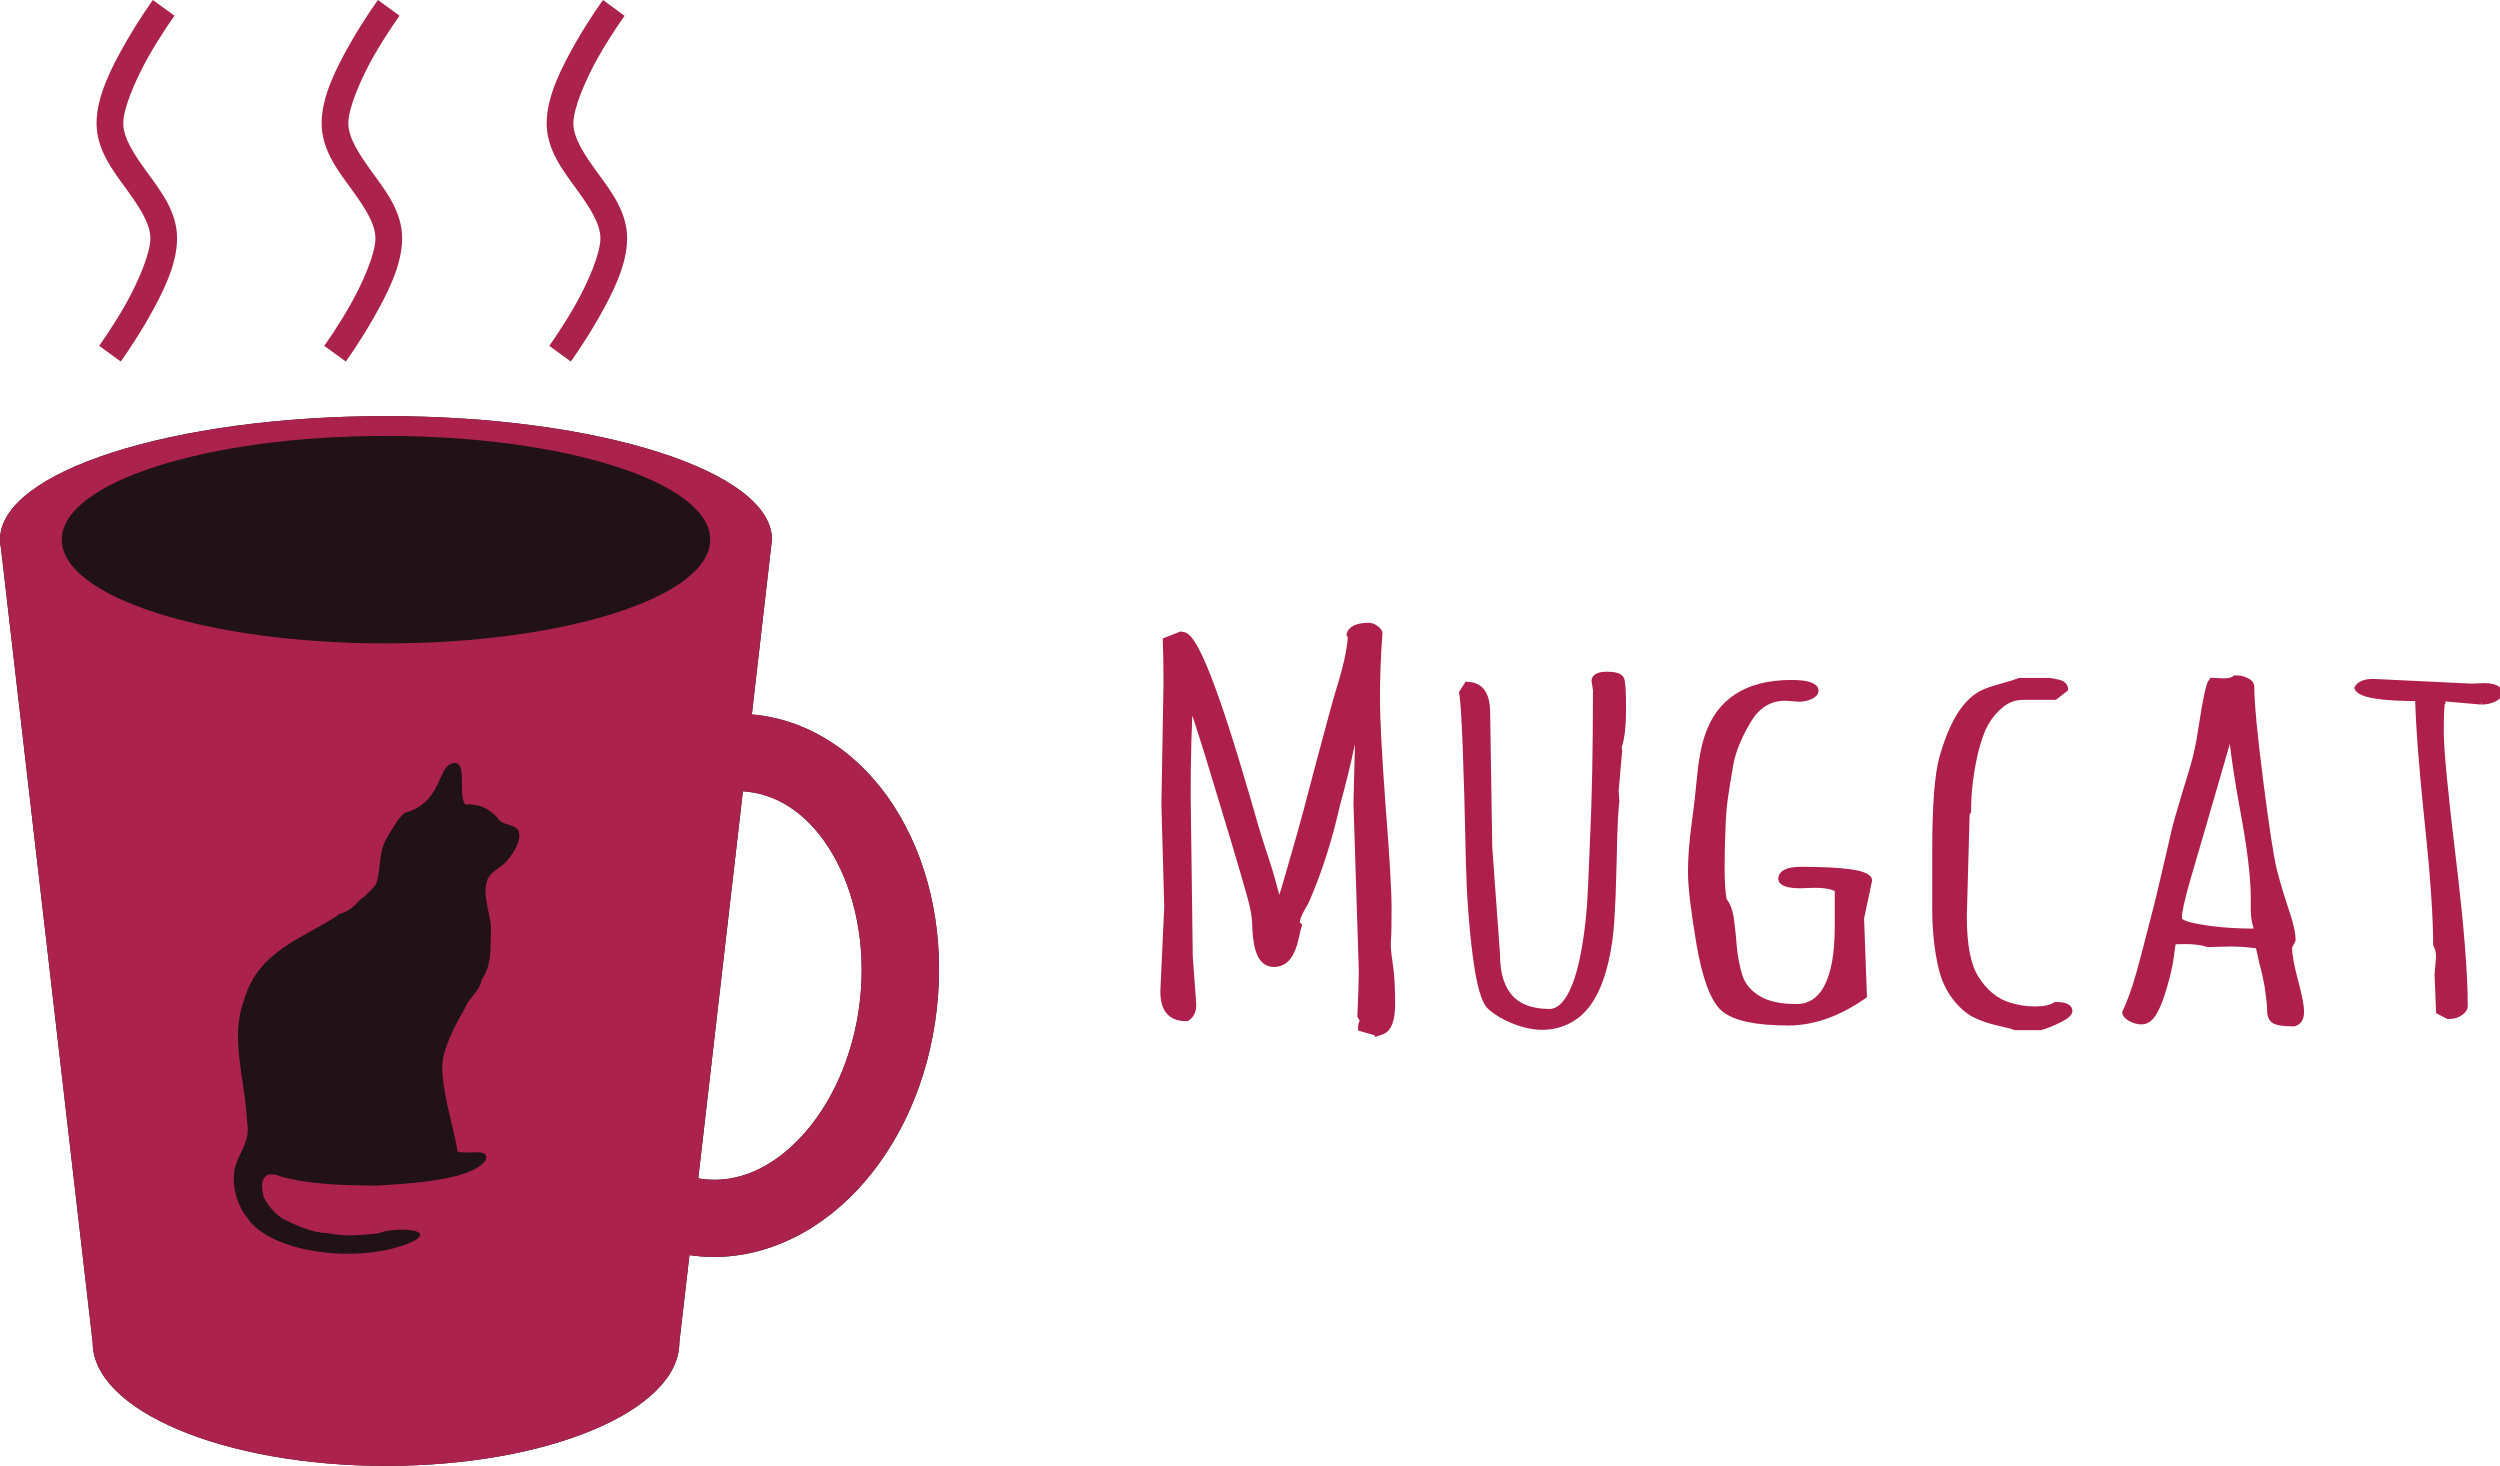
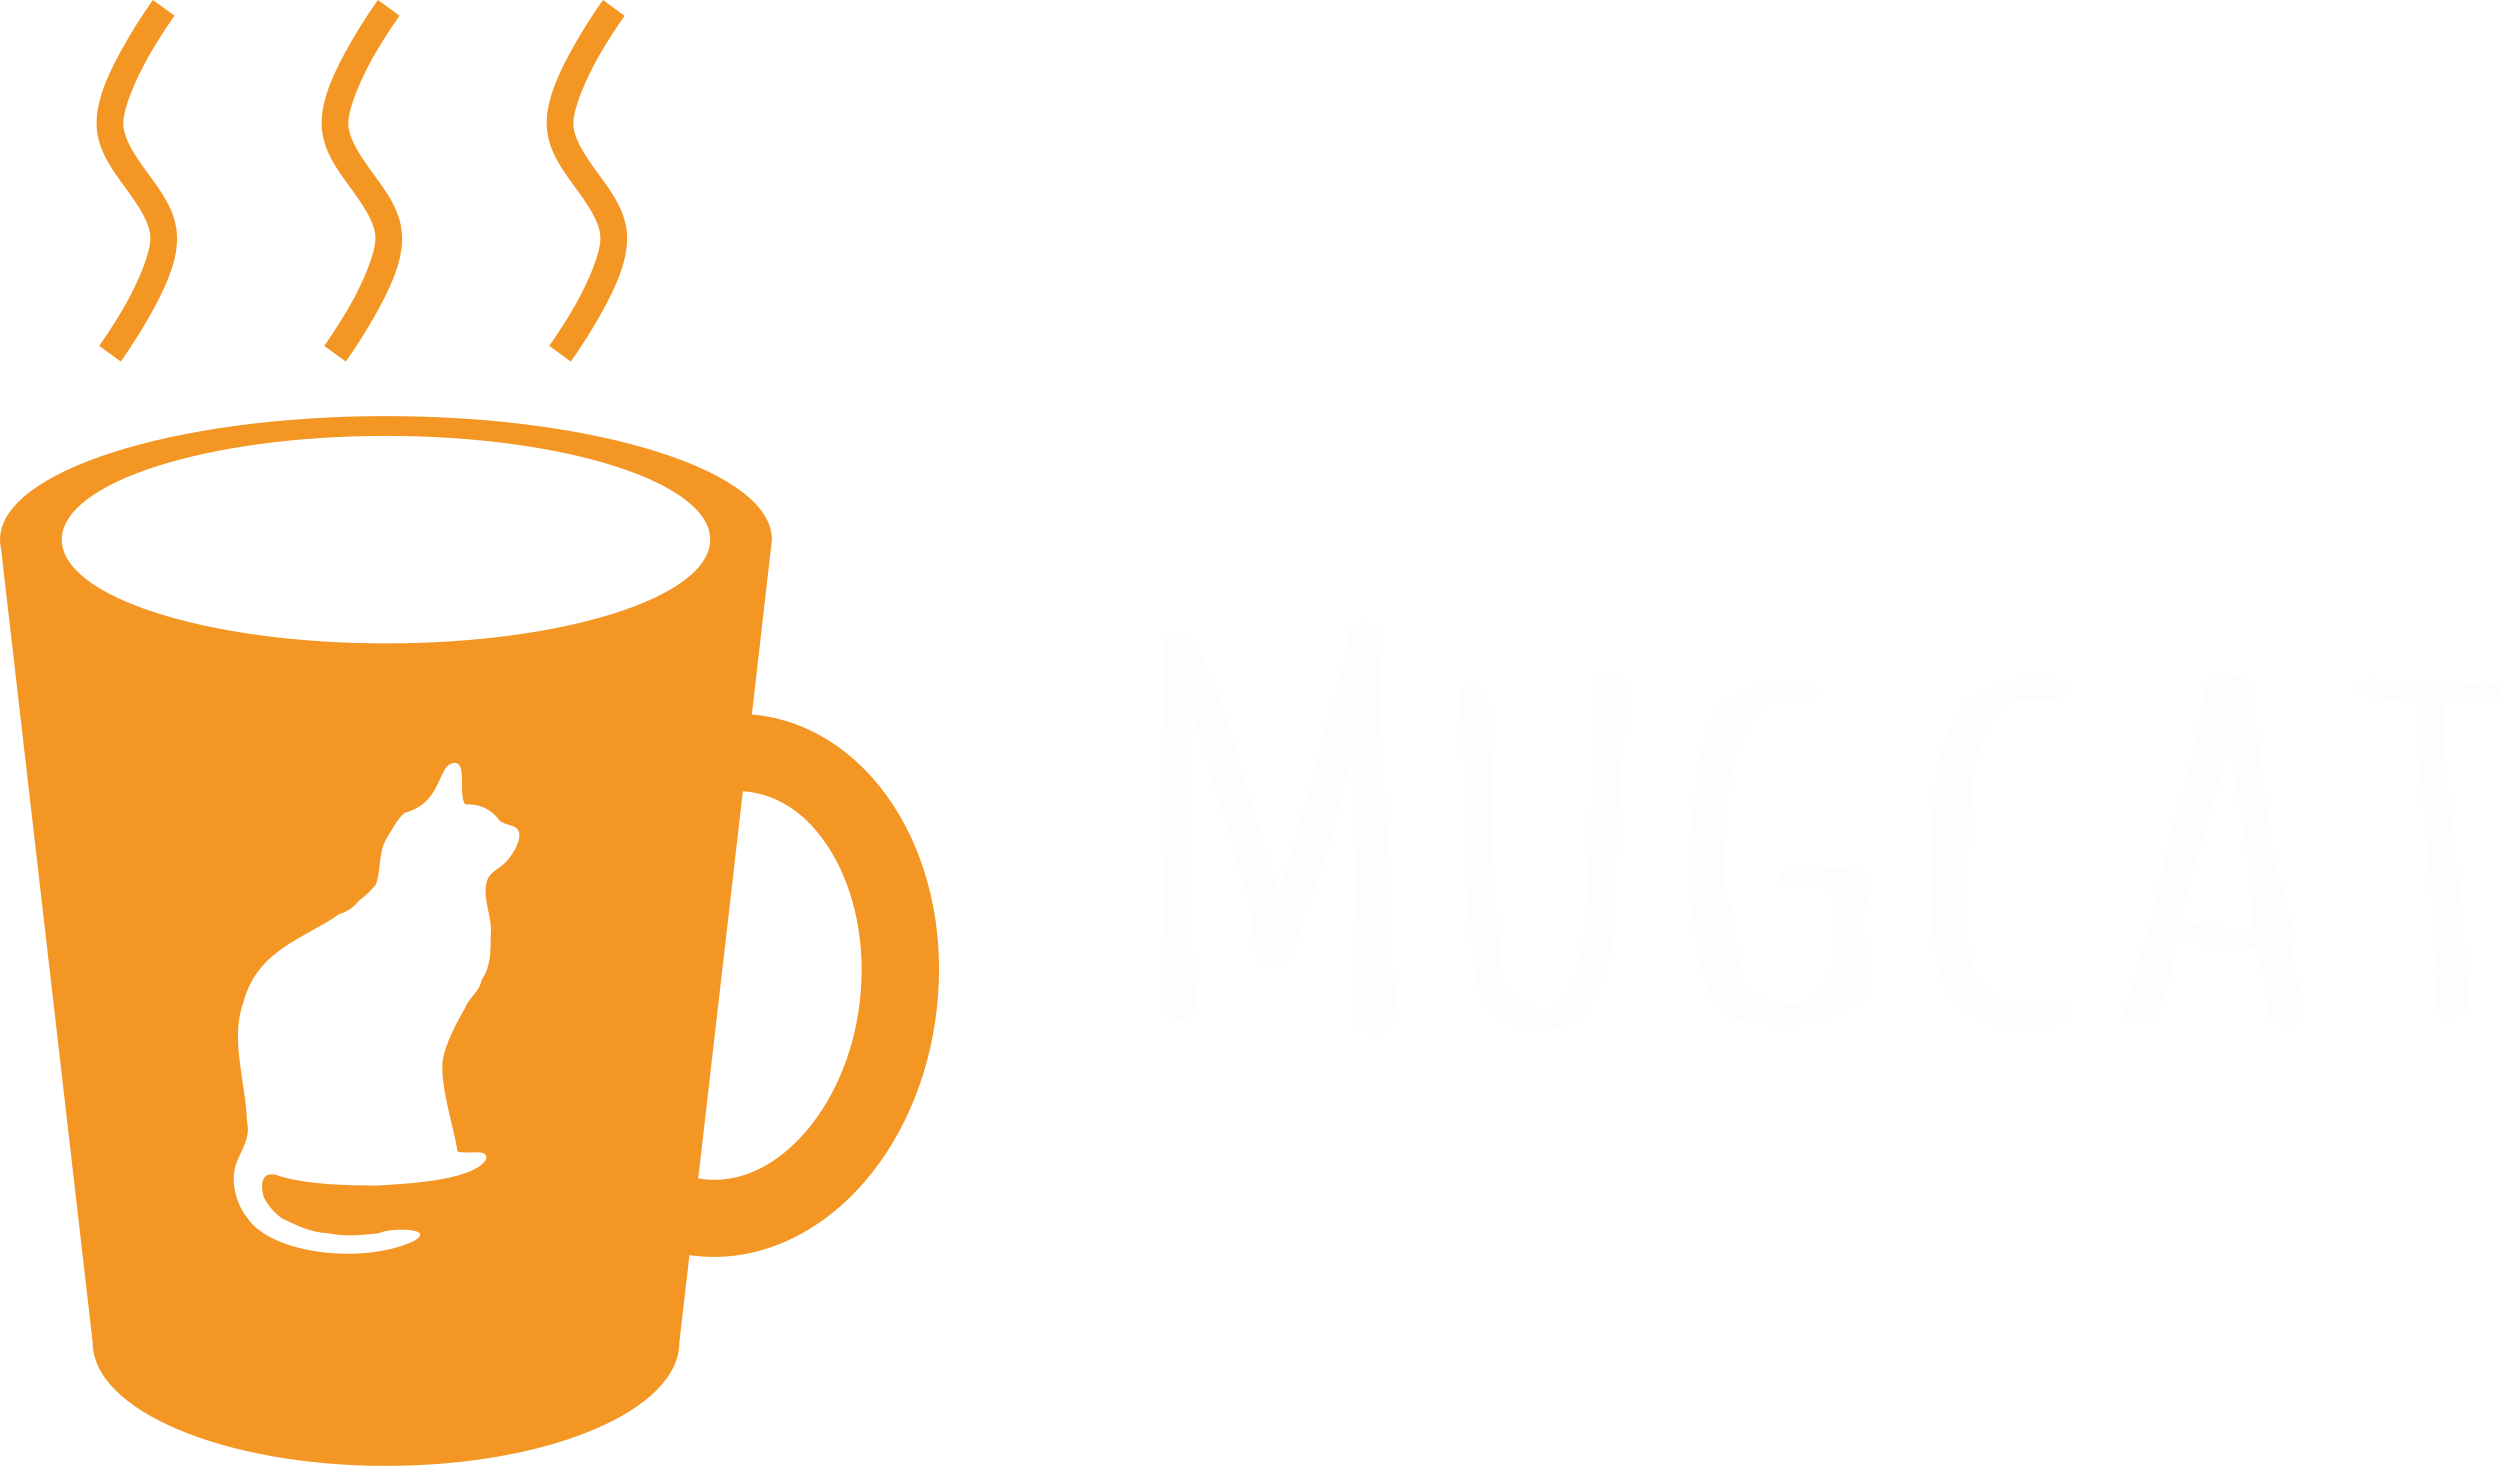
<svg xmlns="http://www.w3.org/2000/svg" width="172.261" height="101.007" viewBox="0 0 45.577 26.725" version="1.1" id="svg8">
  <defs id="defs2">
    <filter style="color-interpolation-filters:sRGB" id="filter909" x="-0.002" width="1.004" y="-0.004" height="1.009">
      <feGaussianBlur stdDeviation="0.02" id="feGaussianBlur911" />
    </filter>
  </defs>
-   <path id="path3481" style="fill:#211218;fill-opacity:1;fill-rule:evenodd;stroke:none;stroke-width:0.353" d="m 7.036,7.586 c -3.886,0 -7.036,1.008 -7.036,2.252 0,0.054 0.006,0.108 0.018,0.162 L 1.689,24.473 c 0,1.244 2.394,2.252 5.348,2.252 2.954,0 5.349,-1.008 5.348,-2.252 l 0.184,-1.591 c 0.035,0.006 0.07,0.01 0.106,0.014 1.123,0.126 2.185,-0.38 2.959,-1.208 0.773,-0.827 1.296,-1.981 1.444,-3.29 0.148,-1.31 -0.106,-2.552 -0.676,-3.529 -0.57,-0.978 -1.493,-1.709 -2.616,-1.836 -0.027,-0.003 -0.053,-0.005 -0.079,-0.008 L 14.073,9.837 C 14.073,8.593 10.923,7.586 7.036,7.586 Z m 6.508,6.84 c 0.028,0.002 0.055,0.003 0.083,0.007 0.615,0.069 1.16,0.462 1.557,1.145 0.397,0.682 0.61,1.635 0.494,2.663 -0.115,1.028 -0.534,1.911 -1.074,2.487 -0.538,0.576 -1.157,0.84 -1.773,0.77 -0.033,-0.004 -0.068,-0.009 -0.101,-0.015 z" />
-   <path d="m 7.036,7.586 c -3.886,0 -7.036,1.008 -7.036,2.252 0,0.054 0.006,0.108 0.018,0.162 L 1.689,24.473 c 0,1.244 2.394,2.252 5.348,2.252 2.954,0 5.349,-1.008 5.348,-2.252 l 0.184,-1.591 c 0.035,0.006 0.07,0.01 0.106,0.014 1.123,0.126 2.185,-0.38 2.959,-1.208 0.773,-0.827 1.296,-1.981 1.444,-3.29 0.148,-1.31 -0.106,-2.552 -0.676,-3.529 -0.57,-0.978 -1.493,-1.709 -2.616,-1.836 -0.027,-0.003 -0.053,-0.005 -0.079,-0.008 L 14.073,9.837 C 14.073,8.593 10.923,7.586 7.036,7.586 Z m 0,0.361 c 3.264,0 5.911,0.846 5.911,1.891 8.56e-4,1.045 -2.645,1.892 -5.911,1.892 -3.264,0 -5.911,-0.847 -5.91,-1.892 0,-1.045 2.646,-1.891 5.91,-1.891 z m 1.239,5.962 c 0.257,-0.025 0.065,0.583 0.208,0.758 0.264,-0.017 0.45,0.089 0.586,0.241 0.081,0.162 0.346,0.098 0.392,0.262 0.039,0.149 -0.09,0.374 -0.214,0.518 -0.109,0.134 -0.269,0.176 -0.35,0.323 -0.125,0.283 0.043,0.622 0.054,0.918 -0.017,0.315 0.028,0.658 -0.172,0.935 -0.03,0.207 -0.232,0.324 -0.303,0.518 -0.164,0.279 -0.423,0.764 -0.413,1.077 0.003,0.49 0.2,1.057 0.279,1.533 0.186,0.067 0.574,-0.073 0.518,0.147 -0.248,0.423 -1.708,0.449 -1.989,0.476 -0.584,-0.007 -1.185,-0.011 -1.751,-0.165 -0.334,-0.14 -0.391,0.102 -0.309,0.383 0.079,0.153 0.191,0.282 0.34,0.385 0.255,0.121 0.523,0.255 0.822,0.264 0.323,0.065 0.594,0.039 0.934,0.002 0.207,-0.109 1.086,-0.098 0.617,0.152 C 6.577,23.061 4.932,22.852 4.505,22.199 4.324,21.97 4.234,21.656 4.269,21.375 4.305,21.047 4.582,20.834 4.505,20.46 4.468,19.669 4.194,18.941 4.438,18.268 4.695,17.306 5.562,17.106 6.192,16.662 c 0.151,-0.039 0.262,-0.136 0.362,-0.25 0.118,-0.085 0.221,-0.188 0.3,-0.289 0.091,-0.255 0.043,-0.575 0.188,-0.828 0.1,-0.162 0.186,-0.342 0.331,-0.475 0.659,-0.171 0.605,-0.791 0.845,-0.896 0.021,-0.007 0.04,-0.013 0.058,-0.014 z m 5.268,0.517 c 0.028,0.002 0.055,0.003 0.083,0.007 0.615,0.069 1.16,0.462 1.557,1.145 0.397,0.682 0.61,1.635 0.494,2.663 -0.115,1.028 -0.534,1.911 -1.074,2.487 -0.538,0.576 -1.157,0.84 -1.773,0.77 -0.033,-0.004 -0.068,-0.009 -0.101,-0.015 z" style="fill:#ab224d;fill-opacity:1;fill-rule:evenodd;stroke:none;stroke-width:0.353" id="path882" />
-   <path d="m 2.787,4.974e-6 c 0,0 -0.252,0.346 -0.504,0.79 C 2.029,1.235 1.76,1.762 1.76,2.245 c 0,0.483 0.292,0.857 0.537,1.194 0.245,0.336 0.444,0.636 0.444,0.907 0,0.272 -0.221,0.796 -0.458,1.214 -0.238,0.418 -0.476,0.745 -0.476,0.745 l 0.394,0.286 c 0,0 0.252,-0.346 0.505,-0.79 0.253,-0.444 0.522,-0.971 0.522,-1.454 0,-0.483 -0.292,-0.857 -0.537,-1.193 -0.245,-0.337 -0.444,-0.636 -0.444,-0.907 0,-0.272 0.222,-0.795 0.459,-1.214 C 2.943,0.614 3.181,0.287 3.181,0.287 Z m 4.103,0 c 0,0 -0.252,0.346 -0.505,0.79 C 6.132,1.235 5.863,1.762 5.863,2.245 c 0,0.483 0.292,0.857 0.537,1.194 0.245,0.336 0.444,0.636 0.444,0.907 0,0.272 -0.222,0.796 -0.459,1.214 -0.237,0.418 -0.475,0.745 -0.475,0.745 l 0.394,0.286 c 0,0 0.252,-0.346 0.504,-0.79 0.254,-0.444 0.523,-0.971 0.523,-1.454 0,-0.483 -0.292,-0.857 -0.537,-1.193 C 6.549,2.815 6.35,2.516 6.35,2.245 c 0,-0.272 0.221,-0.795 0.458,-1.214 0.238,-0.417 0.476,-0.744 0.476,-0.744 z m 4.103,0 c 0,0 -0.253,0.346 -0.505,0.79 C 10.235,1.235 9.966,1.762 9.966,2.245 c 0,0.483 0.292,0.857 0.537,1.194 0.245,0.336 0.443,0.636 0.443,0.907 0,0.272 -0.221,0.796 -0.458,1.214 -0.238,0.418 -0.475,0.745 -0.475,0.745 l 0.393,0.286 c 0,0 0.252,-0.346 0.505,-0.79 0.253,-0.444 0.522,-0.971 0.522,-1.454 0,-0.483 -0.291,-0.857 -0.536,-1.193 -0.246,-0.337 -0.444,-0.636 -0.444,-0.907 0,-0.272 0.221,-0.795 0.458,-1.214 0.237,-0.417 0.476,-0.744 0.476,-0.744 z" style="fill:#ab224d;fill-opacity:1;fill-rule:evenodd;stroke:none;stroke-width:0.353" id="path884">
+   <path d="m 7.036,7.586 c -3.886,0 -7.036,1.008 -7.036,2.252 0,0.054 0.006,0.108 0.018,0.162 L 1.689,24.473 c 0,1.244 2.394,2.252 5.348,2.252 2.954,0 5.349,-1.008 5.348,-2.252 l 0.184,-1.591 c 0.035,0.006 0.07,0.01 0.106,0.014 1.123,0.126 2.185,-0.38 2.959,-1.208 0.773,-0.827 1.296,-1.981 1.444,-3.29 0.148,-1.31 -0.106,-2.552 -0.676,-3.529 -0.57,-0.978 -1.493,-1.709 -2.616,-1.836 -0.027,-0.003 -0.053,-0.005 -0.079,-0.008 L 14.073,9.837 C 14.073,8.593 10.923,7.586 7.036,7.586 Z m 0,0.361 c 3.264,0 5.911,0.846 5.911,1.891 8.56e-4,1.045 -2.645,1.892 -5.911,1.892 -3.264,0 -5.911,-0.847 -5.91,-1.892 0,-1.045 2.646,-1.891 5.91,-1.891 z m 1.239,5.962 c 0.257,-0.025 0.065,0.583 0.208,0.758 0.264,-0.017 0.45,0.089 0.586,0.241 0.081,0.162 0.346,0.098 0.392,0.262 0.039,0.149 -0.09,0.374 -0.214,0.518 -0.109,0.134 -0.269,0.176 -0.35,0.323 -0.125,0.283 0.043,0.622 0.054,0.918 -0.017,0.315 0.028,0.658 -0.172,0.935 -0.03,0.207 -0.232,0.324 -0.303,0.518 -0.164,0.279 -0.423,0.764 -0.413,1.077 0.003,0.49 0.2,1.057 0.279,1.533 0.186,0.067 0.574,-0.073 0.518,0.147 -0.248,0.423 -1.708,0.449 -1.989,0.476 -0.584,-0.007 -1.185,-0.011 -1.751,-0.165 -0.334,-0.14 -0.391,0.102 -0.309,0.383 0.079,0.153 0.191,0.282 0.34,0.385 0.255,0.121 0.523,0.255 0.822,0.264 0.323,0.065 0.594,0.039 0.934,0.002 0.207,-0.109 1.086,-0.098 0.617,0.152 C 6.577,23.061 4.932,22.852 4.505,22.199 4.324,21.97 4.234,21.656 4.269,21.375 4.305,21.047 4.582,20.834 4.505,20.46 4.468,19.669 4.194,18.941 4.438,18.268 4.695,17.306 5.562,17.106 6.192,16.662 c 0.151,-0.039 0.262,-0.136 0.362,-0.25 0.118,-0.085 0.221,-0.188 0.3,-0.289 0.091,-0.255 0.043,-0.575 0.188,-0.828 0.1,-0.162 0.186,-0.342 0.331,-0.475 0.659,-0.171 0.605,-0.791 0.845,-0.896 0.021,-0.007 0.04,-0.013 0.058,-0.014 z m 5.268,0.517 c 0.028,0.002 0.055,0.003 0.083,0.007 0.615,0.069 1.16,0.462 1.557,1.145 0.397,0.682 0.61,1.635 0.494,2.663 -0.115,1.028 -0.534,1.911 -1.074,2.487 -0.538,0.576 -1.157,0.84 -1.773,0.77 -0.033,-0.004 -0.068,-0.009 -0.101,-0.015 z" style="fill:#f49624;fill-opacity:1;fill-rule:evenodd;stroke:none;stroke-width:0.353" id="path882" />
+   <path d="m 2.787,4.974e-6 c 0,0 -0.252,0.346 -0.504,0.79 C 2.029,1.235 1.76,1.762 1.76,2.245 c 0,0.483 0.292,0.857 0.537,1.194 0.245,0.336 0.444,0.636 0.444,0.907 0,0.272 -0.221,0.796 -0.458,1.214 -0.238,0.418 -0.476,0.745 -0.476,0.745 l 0.394,0.286 c 0,0 0.252,-0.346 0.505,-0.79 0.253,-0.444 0.522,-0.971 0.522,-1.454 0,-0.483 -0.292,-0.857 -0.537,-1.193 -0.245,-0.337 -0.444,-0.636 -0.444,-0.907 0,-0.272 0.222,-0.795 0.459,-1.214 C 2.943,0.614 3.181,0.287 3.181,0.287 Z m 4.103,0 c 0,0 -0.252,0.346 -0.505,0.79 C 6.132,1.235 5.863,1.762 5.863,2.245 c 0,0.483 0.292,0.857 0.537,1.194 0.245,0.336 0.444,0.636 0.444,0.907 0,0.272 -0.222,0.796 -0.459,1.214 -0.237,0.418 -0.475,0.745 -0.475,0.745 l 0.394,0.286 c 0,0 0.252,-0.346 0.504,-0.79 0.254,-0.444 0.523,-0.971 0.523,-1.454 0,-0.483 -0.292,-0.857 -0.537,-1.193 C 6.549,2.815 6.35,2.516 6.35,2.245 c 0,-0.272 0.221,-0.795 0.458,-1.214 0.238,-0.417 0.476,-0.744 0.476,-0.744 z m 4.103,0 c 0,0 -0.253,0.346 -0.505,0.79 C 10.235,1.235 9.966,1.762 9.966,2.245 c 0,0.483 0.292,0.857 0.537,1.194 0.245,0.336 0.443,0.636 0.443,0.907 0,0.272 -0.221,0.796 -0.458,1.214 -0.238,0.418 -0.475,0.745 -0.475,0.745 l 0.393,0.286 c 0,0 0.252,-0.346 0.505,-0.79 0.253,-0.444 0.522,-0.971 0.522,-1.454 0,-0.483 -0.291,-0.857 -0.536,-1.193 -0.246,-0.337 -0.444,-0.636 -0.444,-0.907 0,-0.272 0.221,-0.795 0.458,-1.214 0.237,-0.417 0.476,-0.744 0.476,-0.744 z" style="fill:#f49624;fill-opacity:1;fill-rule:evenodd;stroke:none;stroke-width:0.353;stroke-dasharray:none" id="path884">
    <animate attributeName="opacity" values="0 ; 1 ; 0" dur="15s" repeatCount="indefinite" />
  </path>
-   <g aria-label="Mugcat" transform="matrix(0.9580967,0,0,0.6708133,-45.75047,-76.46836)" style="font-style:normal;font-variant:normal;font-weight:normal;font-stretch:normal;font-size:1.72px;line-height:1.25;font-family:Calibri;-inkscape-font-specification:Calibri;text-align:center;letter-spacing:0px;word-spacing:0px;text-anchor:middle;fill:#ae1f4c;fill-opacity:1;stroke:#ae1f4c;stroke-width:0.187;stroke-miterlimit:4;stroke-dasharray:none;stroke-opacity:1;" id="text4529-3">
-     <path d="m 73.467,131.235 q 0.04,-0.222 0.329,-0.222 0.047,0 0.107,0.067 0.06,0.067 0.06,0.121 -0.047,0.92 -0.047,1.767 0,0.847 0.107,2.923 0.114,2.076 0.114,2.788 0,0.712 -0.013,0.887 -0.013,0.168 0.034,0.605 0.047,0.437 0.047,1.102 0,0.665 -0.202,0.759 v -0.04 l -0.054,0.054 -0.262,-0.107 v -0.04 q 0,-0.087 0.04,-0.168 l -0.054,-0.121 q 0.027,-0.82 0.027,-1.256 l -0.101,-4.522 0.027,-1.545 q 0,-0.235 -0.027,-0.658 -0.02,-0.423 -0.027,-0.564 -0.027,0.027 -0.027,0.094 -0.04,0.894 -0.39,2.714 -0.222,1.404 -0.571,2.56 -0.02,0.074 -0.074,0.202 -0.121,0.289 -0.121,0.443 l 0.04,0.067 q -0.013,0.047 -0.06,0.356 -0.107,0.679 -0.376,0.679 -0.302,0 -0.322,-1.068 0,-0.175 -0.04,-0.45 -0.034,-0.282 -0.611,-2.996 -0.571,-2.721 -0.652,-2.835 -0.054,1.243 -0.054,2.781 l 0.04,4.374 0.067,1.31 q 0,0.249 -0.107,0.356 -0.39,0 -0.39,-0.719 l 0.074,-2.298 -0.054,-2.788 0.04,-3.265 q 0,-0.786 -0.013,-1.182 l 0.262,-0.148 q 0.322,0.04 1.209,4.401 0.181,0.914 0.282,1.35 0.101,0.437 0.141,0.625 0.04,0.181 0.087,0.437 0.107,0.517 0.107,0.752 0.081,-0.208 0.262,-1.135 l 0.195,-0.967 q 0.081,-0.39 0.37,-1.975 0.296,-1.592 0.39,-2.029 0.195,-0.894 0.215,-1.404 z m -2.573,3.655 h 0.013 z" style="font-style:normal;font-variant:normal;font-weight:normal;font-stretch:normal;font-size:13.76px;font-family:'Amatic SC';-inkscape-font-specification:'Amatic SC';fill:#ae1f4c;fill-opacity:1;stroke:#ae1f4c;stroke-width:0.187;stroke-miterlimit:4;stroke-dasharray:none;stroke-opacity:1" id="path901" />
-     <path d="m 78.458,135.494 0.013,0.275 q -0.027,0.349 -0.04,0.941 -0.007,0.591 -0.02,1.122 -0.007,0.531 -0.034,1.149 -0.027,0.618 -0.107,1.109 -0.188,1.169 -0.611,1.559 -0.457,0.43 -1.068,0.087 -0.262,-0.148 -0.443,-0.37 -0.175,-0.222 -0.282,-1.424 -0.107,-1.209 -0.128,-2.546 -0.06,-4.018 -0.128,-4.582 l 0.087,-0.195 q 0.316,0.04 0.316,0.759 l 0.04,3.648 0.148,2.916 q 0,1.565 1.035,1.565 0.638,0 0.806,-2.882 0.013,-0.195 0.06,-1.861 0.054,-1.666 0.054,-4.018 l -0.027,-0.249 q 0,-0.155 0.195,-0.155 0.202,0 0.235,0.094 0.04,0.087 0.04,0.813 0,0.719 -0.087,1.062 0.013,0.027 0.013,0.087 0,0 -0.067,1.095 z" style="font-style:normal;font-variant:normal;font-weight:normal;font-stretch:normal;font-size:13.76px;font-family:'Amatic SC';-inkscape-font-specification:'Amatic SC';fill:#ae1f4c;fill-opacity:1;stroke:#ae1f4c;stroke-width:0.187;stroke-miterlimit:4;stroke-dasharray:none;stroke-opacity:1" id="path903" />
-     <path d="m 83.128,138.948 0.054,2.11 q -0.712,0.712 -1.404,0.712 -0.914,0 -1.203,-0.376 -0.282,-0.376 -0.45,-1.747 -0.161,-1.371 -0.161,-1.948 0,-0.585 0.067,-1.283 0.067,-0.699 0.107,-1.33 0.04,-0.638 0.141,-1.068 0.329,-1.451 1.559,-1.451 0.423,0 0.423,0.195 0,0.094 -0.094,0.155 -0.087,0.054 -0.181,0.054 l -0.262,-0.027 q -0.464,0 -0.726,0.591 -0.282,0.658 -0.356,1.216 -0.067,0.558 -0.101,0.887 -0.034,0.329 -0.047,0.752 -0.02,0.638 -0.02,1.189 0,0.551 0.04,0.88 0.107,0.168 0.141,0.551 0.034,0.376 0.054,0.759 0.027,0.383 0.107,0.759 0.087,0.376 0.363,0.611 0.275,0.235 0.752,0.235 0.826,0 0.826,-2.197 v -1.008 q -0.141,-0.141 -0.484,-0.141 l -0.262,0.013 q -0.329,0 -0.329,-0.161 0,-0.235 0.329,-0.235 1.27,0 1.27,0.275 z" style="font-style:normal;font-variant:normal;font-weight:normal;font-stretch:normal;font-size:13.76px;font-family:'Amatic SC';-inkscape-font-specification:'Amatic SC';fill:#ae1f4c;fill-opacity:1;stroke:#ae1f4c;stroke-width:0.187;stroke-miterlimit:4;stroke-dasharray:none;stroke-opacity:1" id="path905" />
-     <path d="m 85.137,136.119 -0.054,2.775 q 0,1.162 0.222,1.666 0.255,0.591 0.652,0.766 0.255,0.114 0.517,0.114 0.269,0 0.41,-0.121 0.208,0 0.208,0.148 0,0.107 -0.188,0.235 -0.181,0.134 -0.336,0.195 H 86.111 q -0.087,-0.047 -0.322,-0.121 -0.235,-0.074 -0.437,-0.215 -0.195,-0.148 -0.37,-0.477 -0.175,-0.336 -0.249,-0.779 -0.121,-0.726 -0.121,-1.626 v -1.572 q 0,-1.834 0.134,-2.513 0.269,-1.377 0.732,-1.74 0.121,-0.094 0.37,-0.188 0.255,-0.101 0.349,-0.155 h 0.551 q 0.013,0 0.034,0.007 0.027,0.007 0.04,0.013 0.013,0 0.034,0.007 0.027,0.007 0.034,0.013 0.013,0 0.034,0.013 0.02,0.007 0.027,0.013 0.06,0.06 0.06,0.141 l -0.181,0.202 h -0.578 q -0.282,0 -0.49,0.269 -0.208,0.262 -0.322,0.625 -0.107,0.363 -0.175,0.84 -0.101,0.719 -0.101,1.391 z" style="font-style:normal;font-variant:normal;font-weight:normal;font-stretch:normal;font-size:13.76px;font-family:'Amatic SC';-inkscape-font-specification:'Amatic SC';fill:#ae1f4c;fill-opacity:1;stroke:#ae1f4c;stroke-width:0.187;stroke-miterlimit:4;stroke-dasharray:none;stroke-opacity:1" id="path907" />
-     <path d="m 90.142,139.626 -0.363,0.013 q -0.195,-0.081 -0.43,-0.081 -0.235,0 -0.255,0.013 -0.02,0.013 -0.027,0.047 -0.007,0.034 -0.013,0.047 l -0.027,0.275 q -0.027,0.349 -0.128,0.84 -0.188,0.961 -0.396,0.961 -0.087,0 -0.181,-0.074 -0.094,-0.074 -0.094,-0.161 0.175,-0.517 0.363,-1.565 0.188,-1.048 0.235,-1.303 0.047,-0.262 0.175,-1.048 0.128,-0.786 0.168,-1.035 0.04,-0.249 0.215,-1.075 0.181,-0.826 0.215,-1.082 0.04,-0.255 0.087,-0.692 0.114,-1.075 0.181,-1.196 l 0.188,0.013 q 0.168,0 0.249,-0.081 0.087,0 0.168,0.06 0.081,0.054 0.081,0.148 0,0.658 0.168,2.546 0.168,1.888 0.262,2.446 0.101,0.551 0.228,1.088 0.128,0.531 0.128,0.813 l -0.067,0.188 q 0,0.309 0.114,0.914 0.114,0.598 0.114,0.847 0,0.242 -0.107,0.302 -0.282,0 -0.349,-0.081 -0.06,-0.081 -0.06,-0.255 0,-0.181 -0.027,-0.437 -0.02,-0.262 -0.047,-0.417 -0.02,-0.155 -0.081,-0.484 -0.054,-0.336 -0.067,-0.43 -0.262,-0.067 -0.618,-0.067 z m -0.967,-0.679 q 0,0.141 0.329,0.235 0.504,0.141 1.115,0.141 h 0.141 q -0.087,-0.269 -0.087,-0.618 v -0.316 q 0,-0.853 -0.215,-2.486 -0.208,-1.633 -0.222,-2.432 -0.719,3.554 -0.894,4.394 -0.168,0.833 -0.168,1.082 z" style="font-style:normal;font-variant:normal;font-weight:normal;font-stretch:normal;font-size:13.76px;font-family:'Amatic SC';-inkscape-font-specification:'Amatic SC';fill:#ae1f4c;fill-opacity:1;stroke:#ae1f4c;stroke-width:0.187;stroke-miterlimit:4;stroke-dasharray:none;stroke-opacity:1" id="path909" />
-     <path d="m 94.972,133.049 -0.746,-0.094 -0.067,0.081 0.027,0.054 q -0.027,0.054 -0.027,0.786 0,0.732 0.228,3.426 0.228,2.687 0.228,4.031 0,0.101 -0.081,0.181 -0.081,0.081 -0.181,0.081 l -0.155,-0.114 -0.027,-1.001 0.027,-0.484 q 0,-0.188 -0.054,-0.329 0,-1.169 -0.168,-3.406 -0.161,-2.237 -0.175,-3.306 -1.082,0 -1.156,-0.262 0.06,-0.155 0.262,-0.155 l 1.868,0.128 0.249,-0.013 q 0.249,0 0.249,0.175 0,0.094 -0.101,0.161 -0.101,0.06 -0.202,0.06 z" style="font-style:normal;font-variant:normal;font-weight:normal;font-stretch:normal;font-size:13.76px;font-family:'Amatic SC';-inkscape-font-specification:'Amatic SC';fill:#ae1f4c;fill-opacity:1;stroke:#ae1f4c;stroke-width:0.187;stroke-miterlimit:4;stroke-dasharray:none;stroke-opacity:1" id="path911" />
+   <g aria-label="Mugcat" transform="matrix(0.9580967,0,0,0.6708133,-45.75047,-76.46836)" style="font-style:normal;font-variant:normal;font-weight:normal;font-stretch:normal;font-size:1.72px;line-height:1.25;font-family:Calibri;-inkscape-font-specification:Calibri;text-align:center;letter-spacing:0px;word-spacing:0px;text-anchor:middle;fill:#fefdfd;fill-opacity:1;stroke:#fefdfd;stroke-width:0.187;stroke-miterlimit:4;stroke-dasharray:none;stroke-opacity:1" id="text4529-3">
+     <path d="m 73.467,131.235 q 0.04,-0.222 0.329,-0.222 0.047,0 0.107,0.067 0.06,0.067 0.06,0.121 -0.047,0.92 -0.047,1.767 0,0.847 0.107,2.923 0.114,2.076 0.114,2.788 0,0.712 -0.013,0.887 -0.013,0.168 0.034,0.605 0.047,0.437 0.047,1.102 0,0.665 -0.202,0.759 v -0.04 l -0.054,0.054 -0.262,-0.107 v -0.04 q 0,-0.087 0.04,-0.168 l -0.054,-0.121 q 0.027,-0.82 0.027,-1.256 l -0.101,-4.522 0.027,-1.545 q 0,-0.235 -0.027,-0.658 -0.02,-0.423 -0.027,-0.564 -0.027,0.027 -0.027,0.094 -0.04,0.894 -0.39,2.714 -0.222,1.404 -0.571,2.56 -0.02,0.074 -0.074,0.202 -0.121,0.289 -0.121,0.443 l 0.04,0.067 q -0.013,0.047 -0.06,0.356 -0.107,0.679 -0.376,0.679 -0.302,0 -0.322,-1.068 0,-0.175 -0.04,-0.45 -0.034,-0.282 -0.611,-2.996 -0.571,-2.721 -0.652,-2.835 -0.054,1.243 -0.054,2.781 l 0.04,4.374 0.067,1.31 q 0,0.249 -0.107,0.356 -0.39,0 -0.39,-0.719 l 0.074,-2.298 -0.054,-2.788 0.04,-3.265 q 0,-0.786 -0.013,-1.182 l 0.262,-0.148 q 0.322,0.04 1.209,4.401 0.181,0.914 0.282,1.35 0.101,0.437 0.141,0.625 0.04,0.181 0.087,0.437 0.107,0.517 0.107,0.752 0.081,-0.208 0.262,-1.135 l 0.195,-0.967 q 0.081,-0.39 0.37,-1.975 0.296,-1.592 0.39,-2.029 0.195,-0.894 0.215,-1.404 z m -2.573,3.655 h 0.013 z" style="font-style:normal;font-variant:normal;font-weight:normal;font-stretch:normal;font-size:13.76px;font-family:'Amatic SC';-inkscape-font-specification:'Amatic SC';fill:#fefdfd;fill-opacity:1;stroke:#fefdfd;stroke-width:0.187;stroke-miterlimit:4;stroke-dasharray:none;stroke-opacity:1" id="path901" />
+     <path d="m 78.458,135.494 0.013,0.275 q -0.027,0.349 -0.04,0.941 -0.007,0.591 -0.02,1.122 -0.007,0.531 -0.034,1.149 -0.027,0.618 -0.107,1.109 -0.188,1.169 -0.611,1.559 -0.457,0.43 -1.068,0.087 -0.262,-0.148 -0.443,-0.37 -0.175,-0.222 -0.282,-1.424 -0.107,-1.209 -0.128,-2.546 -0.06,-4.018 -0.128,-4.582 l 0.087,-0.195 q 0.316,0.04 0.316,0.759 l 0.04,3.648 0.148,2.916 q 0,1.565 1.035,1.565 0.638,0 0.806,-2.882 0.013,-0.195 0.06,-1.861 0.054,-1.666 0.054,-4.018 l -0.027,-0.249 q 0,-0.155 0.195,-0.155 0.202,0 0.235,0.094 0.04,0.087 0.04,0.813 0,0.719 -0.087,1.062 0.013,0.027 0.013,0.087 0,0 -0.067,1.095 z" style="font-style:normal;font-variant:normal;font-weight:normal;font-stretch:normal;font-size:13.76px;font-family:'Amatic SC';-inkscape-font-specification:'Amatic SC';fill:#fefdfd;fill-opacity:1;stroke:#fefdfd;stroke-width:0.187;stroke-miterlimit:4;stroke-dasharray:none;stroke-opacity:1" id="path903" />
+     <path d="m 83.128,138.948 0.054,2.11 q -0.712,0.712 -1.404,0.712 -0.914,0 -1.203,-0.376 -0.282,-0.376 -0.45,-1.747 -0.161,-1.371 -0.161,-1.948 0,-0.585 0.067,-1.283 0.067,-0.699 0.107,-1.33 0.04,-0.638 0.141,-1.068 0.329,-1.451 1.559,-1.451 0.423,0 0.423,0.195 0,0.094 -0.094,0.155 -0.087,0.054 -0.181,0.054 l -0.262,-0.027 q -0.464,0 -0.726,0.591 -0.282,0.658 -0.356,1.216 -0.067,0.558 -0.101,0.887 -0.034,0.329 -0.047,0.752 -0.02,0.638 -0.02,1.189 0,0.551 0.04,0.88 0.107,0.168 0.141,0.551 0.034,0.376 0.054,0.759 0.027,0.383 0.107,0.759 0.087,0.376 0.363,0.611 0.275,0.235 0.752,0.235 0.826,0 0.826,-2.197 v -1.008 q -0.141,-0.141 -0.484,-0.141 l -0.262,0.013 q -0.329,0 -0.329,-0.161 0,-0.235 0.329,-0.235 1.27,0 1.27,0.275 z" style="font-style:normal;font-variant:normal;font-weight:normal;font-stretch:normal;font-size:13.76px;font-family:'Amatic SC';-inkscape-font-specification:'Amatic SC';fill:#fefdfd;fill-opacity:1;stroke:#fefdfd;stroke-width:0.187;stroke-miterlimit:4;stroke-dasharray:none;stroke-opacity:1" id="path905" />
+     <path d="m 85.137,136.119 -0.054,2.775 q 0,1.162 0.222,1.666 0.255,0.591 0.652,0.766 0.255,0.114 0.517,0.114 0.269,0 0.41,-0.121 0.208,0 0.208,0.148 0,0.107 -0.188,0.235 -0.181,0.134 -0.336,0.195 H 86.111 q -0.087,-0.047 -0.322,-0.121 -0.235,-0.074 -0.437,-0.215 -0.195,-0.148 -0.37,-0.477 -0.175,-0.336 -0.249,-0.779 -0.121,-0.726 -0.121,-1.626 v -1.572 q 0,-1.834 0.134,-2.513 0.269,-1.377 0.732,-1.74 0.121,-0.094 0.37,-0.188 0.255,-0.101 0.349,-0.155 h 0.551 q 0.013,0 0.034,0.007 0.027,0.007 0.04,0.013 0.013,0 0.034,0.007 0.027,0.007 0.034,0.013 0.013,0 0.034,0.013 0.02,0.007 0.027,0.013 0.06,0.06 0.06,0.141 l -0.181,0.202 h -0.578 q -0.282,0 -0.49,0.269 -0.208,0.262 -0.322,0.625 -0.107,0.363 -0.175,0.84 -0.101,0.719 -0.101,1.391 z" style="font-style:normal;font-variant:normal;font-weight:normal;font-stretch:normal;font-size:13.76px;font-family:'Amatic SC';-inkscape-font-specification:'Amatic SC';fill:#fefdfd;fill-opacity:1;stroke:#fefdfd;stroke-width:0.187;stroke-miterlimit:4;stroke-dasharray:none;stroke-opacity:1" id="path907" />
+     <path d="m 90.142,139.626 -0.363,0.013 q -0.195,-0.081 -0.43,-0.081 -0.235,0 -0.255,0.013 -0.02,0.013 -0.027,0.047 -0.007,0.034 -0.013,0.047 l -0.027,0.275 q -0.027,0.349 -0.128,0.84 -0.188,0.961 -0.396,0.961 -0.087,0 -0.181,-0.074 -0.094,-0.074 -0.094,-0.161 0.175,-0.517 0.363,-1.565 0.188,-1.048 0.235,-1.303 0.047,-0.262 0.175,-1.048 0.128,-0.786 0.168,-1.035 0.04,-0.249 0.215,-1.075 0.181,-0.826 0.215,-1.082 0.04,-0.255 0.087,-0.692 0.114,-1.075 0.181,-1.196 l 0.188,0.013 q 0.168,0 0.249,-0.081 0.087,0 0.168,0.06 0.081,0.054 0.081,0.148 0,0.658 0.168,2.546 0.168,1.888 0.262,2.446 0.101,0.551 0.228,1.088 0.128,0.531 0.128,0.813 l -0.067,0.188 q 0,0.309 0.114,0.914 0.114,0.598 0.114,0.847 0,0.242 -0.107,0.302 -0.282,0 -0.349,-0.081 -0.06,-0.081 -0.06,-0.255 0,-0.181 -0.027,-0.437 -0.02,-0.262 -0.047,-0.417 -0.02,-0.155 -0.081,-0.484 -0.054,-0.336 -0.067,-0.43 -0.262,-0.067 -0.618,-0.067 z m -0.967,-0.679 q 0,0.141 0.329,0.235 0.504,0.141 1.115,0.141 h 0.141 q -0.087,-0.269 -0.087,-0.618 v -0.316 q 0,-0.853 -0.215,-2.486 -0.208,-1.633 -0.222,-2.432 -0.719,3.554 -0.894,4.394 -0.168,0.833 -0.168,1.082 z" style="font-style:normal;font-variant:normal;font-weight:normal;font-stretch:normal;font-size:13.76px;font-family:'Amatic SC';-inkscape-font-specification:'Amatic SC';fill:#fefdfd;fill-opacity:1;stroke:#fefdfd;stroke-width:0.187;stroke-miterlimit:4;stroke-dasharray:none;stroke-opacity:1" id="path909" />
+     <path d="m 94.972,133.049 -0.746,-0.094 -0.067,0.081 0.027,0.054 q -0.027,0.054 -0.027,0.786 0,0.732 0.228,3.426 0.228,2.687 0.228,4.031 0,0.101 -0.081,0.181 -0.081,0.081 -0.181,0.081 l -0.155,-0.114 -0.027,-1.001 0.027,-0.484 q 0,-0.188 -0.054,-0.329 0,-1.169 -0.168,-3.406 -0.161,-2.237 -0.175,-3.306 -1.082,0 -1.156,-0.262 0.06,-0.155 0.262,-0.155 l 1.868,0.128 0.249,-0.013 q 0.249,0 0.249,0.175 0,0.094 -0.101,0.161 -0.101,0.06 -0.202,0.06 z" style="font-style:normal;font-variant:normal;font-weight:normal;font-stretch:normal;font-size:13.76px;font-family:'Amatic SC';-inkscape-font-specification:'Amatic SC';fill:#fefdfd;fill-opacity:1;stroke:#fefdfd;stroke-width:0.187;stroke-miterlimit:4;stroke-dasharray:none;stroke-opacity:1" id="path911" />
  </g>
</svg>
